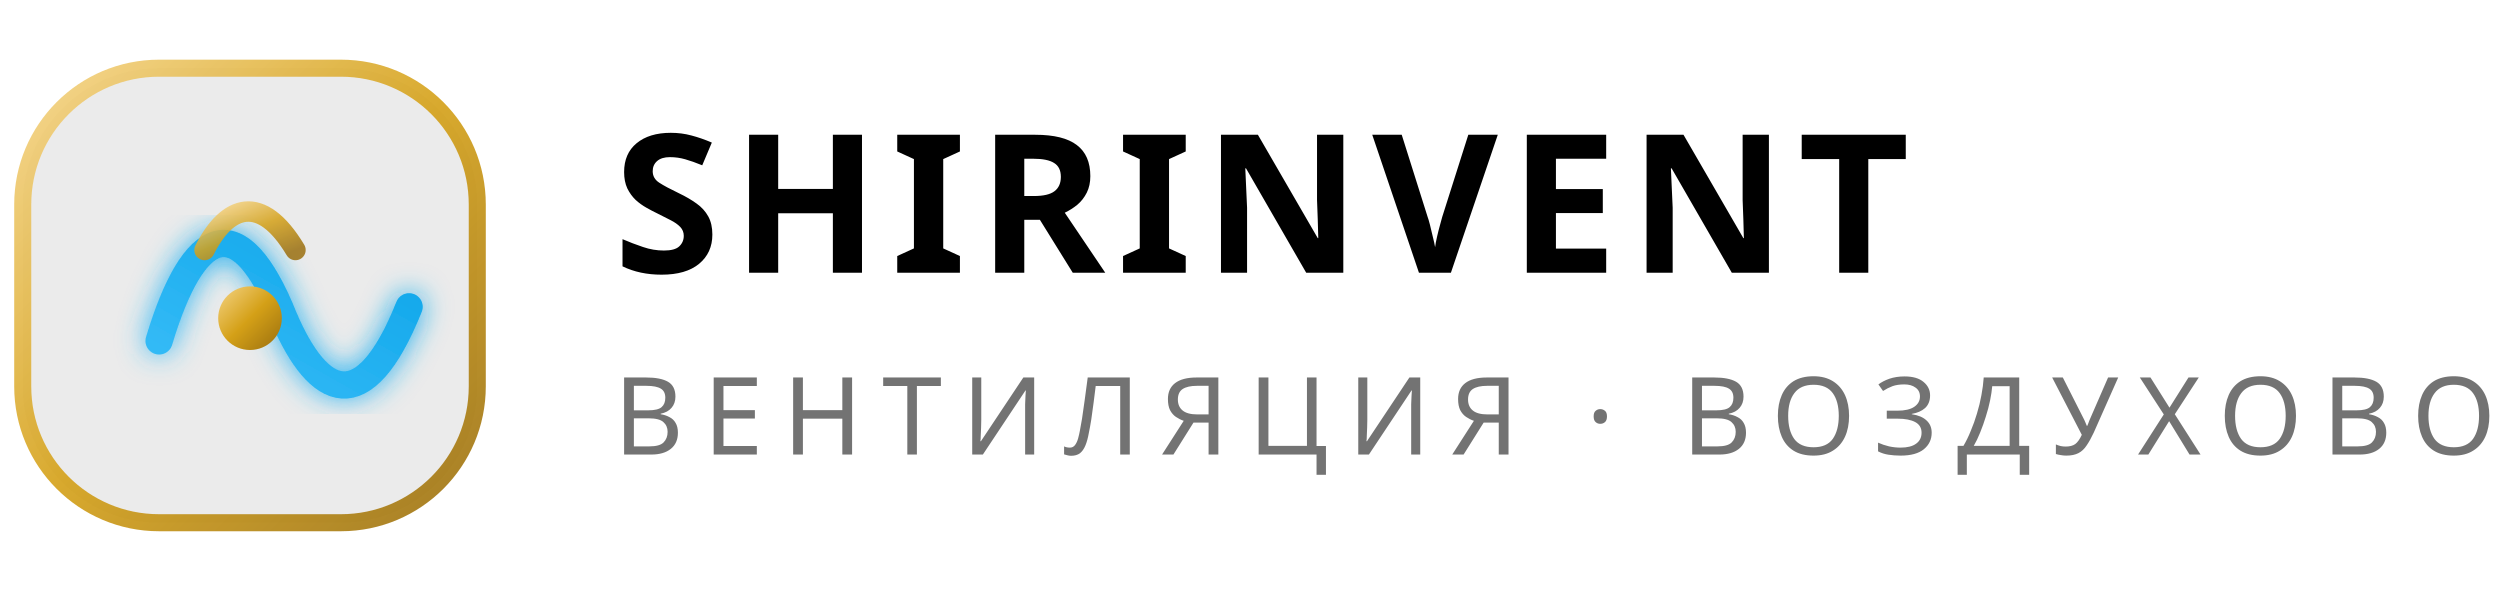
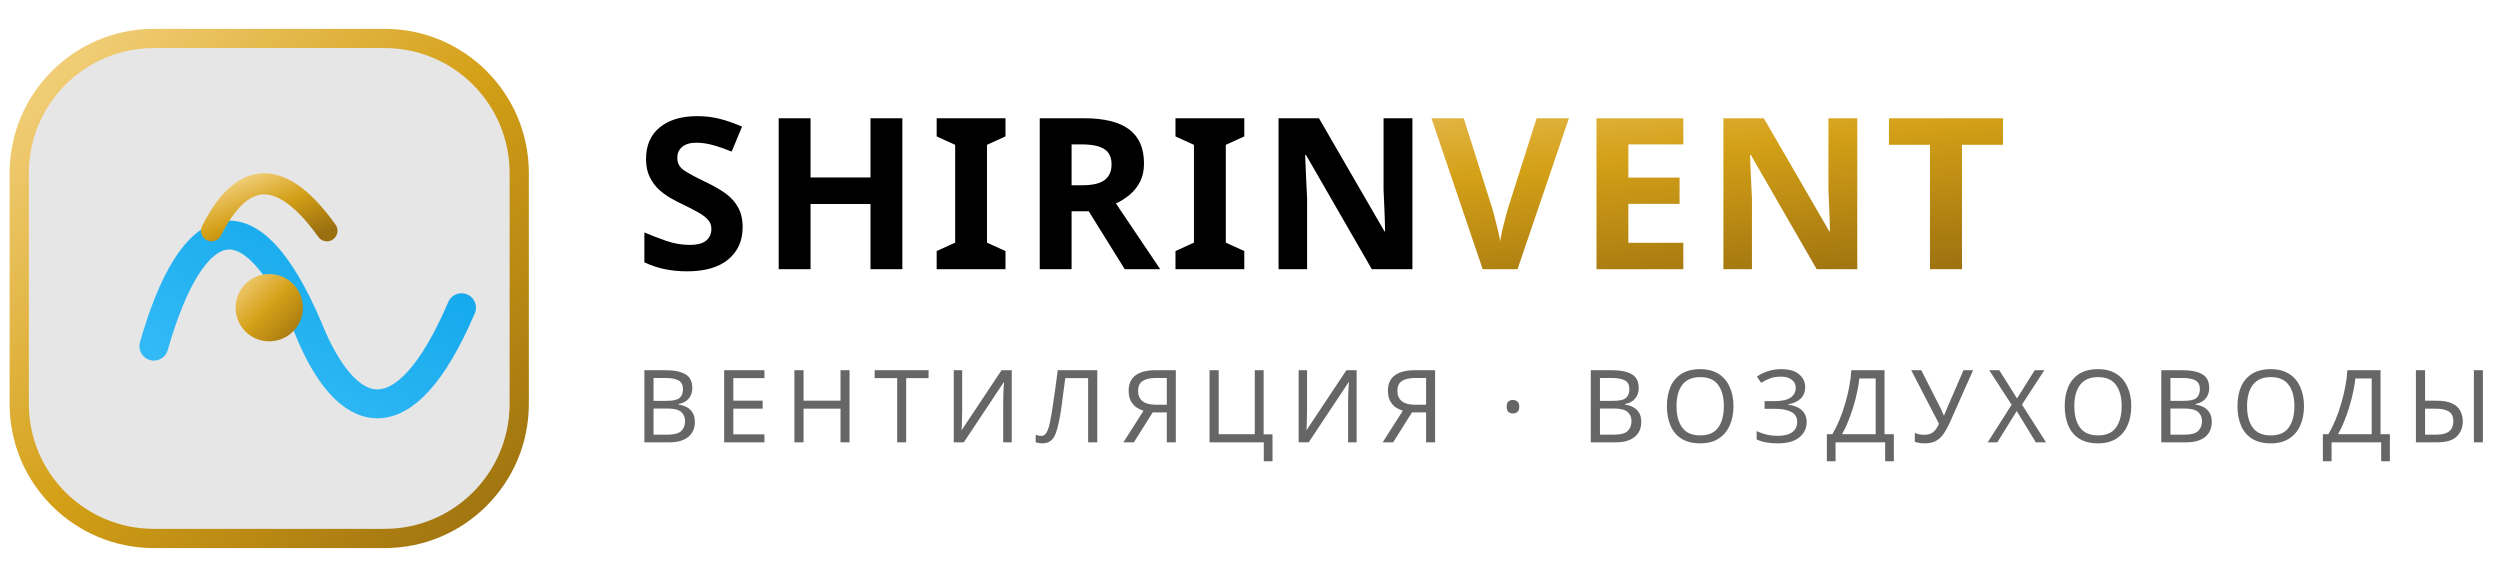
- <svg xmlns="http://www.w3.org/2000/svg" viewBox="0 0 220 52" fill="none" role="img" aria-label="Shirinvent">
+ <svg xmlns="http://www.w3.org/2000/svg" viewBox="0 0 260 60" fill="none" role="img" aria-label="Shirinvent">
  <defs>
    <linearGradient id="gold" x1="0" y1="0" x2="1" y2="1">
      <stop offset="0%" stop-color="#f5d485" />
      <stop offset="50%" stop-color="#d4a017" />
      <stop offset="100%" stop-color="#9a6f0f" />
    </linearGradient>
    <linearGradient id="air" x1="0" y1="1" x2="1" y2="0">
      <stop offset="0%" stop-color="#38bdf8" />
      <stop offset="100%" stop-color="#0ea5e9" />
    </linearGradient>
-     <filter id="glow" x="-20%" y="-20%" width="140%" height="140%">
-       <feGaussianBlur stdDeviation="1.2" result="b" />
-       <feMerge>
-         <feMergeNode in="b" />
-         <feMergeNode in="SourceGraphic" />
-       </feMerge>
-     </filter>
  </defs>
-   <rect x="2" y="6" width="40" height="40" rx="12" fill="currentColor" opacity="0.08" />
-   <rect x="2" y="6" width="40" height="40" rx="12" stroke="url(#gold)" stroke-width="1.5" opacity="0.9" />
-   <path d="M14 30c3-10 7-12 11-2 3 7 7 9 11-1" stroke="url(#air)" stroke-width="2.4" stroke-linecap="round" filter="url(#glow)" />
-   <path d="M18 22c2-4 5-5 8 0" stroke="url(#gold)" stroke-width="1.8" stroke-linecap="round" opacity="0.85" />
-   <circle cx="22" cy="28" r="2.8" fill="url(#gold)" />
-   <text x="54" y="24" font-family="Syne, system-ui, sans-serif" font-size="17" font-weight="800" fill="currentColor" letter-spacing="0.06em">SHIRINVENT</text>
-   <text x="54" y="40" font-family="DM Sans, system-ui, sans-serif" font-size="9.5" font-weight="500" fill="currentColor" opacity="0.55" letter-spacing="0.18em">ВЕНТИЛЯЦИЯ · ВОЗДУХОВОДЫ</text>
+   <rect x="2" y="4" width="52" height="52" rx="14" fill="currentColor" opacity="0.1" />
+   <rect x="2" y="4" width="52" height="52" rx="14" stroke="url(#gold)" stroke-width="2" />
+   <path d="M16 36c4-14 10-16 16-2 4 10 10 12 16-2" stroke="url(#air)" stroke-width="3" stroke-linecap="round" />
+   <path d="M22 24c3-6 7-7 12 0" stroke="url(#gold)" stroke-width="2.2" stroke-linecap="round" />
+   <circle cx="28" cy="32" r="3.5" fill="url(#gold)" />
+   <text x="66" y="28" font-family="Syne, system-ui, sans-serif" font-size="22" font-weight="800" fill="currentColor" letter-spacing="0.04em">SHIRIN<tspan fill="url(#gold)">VENT</tspan>
+   </text>
+   <text x="66" y="46" font-family="DM Sans, system-ui, sans-serif" font-size="10.5" font-weight="500" fill="currentColor" opacity="0.6" letter-spacing="0.14em">ВЕНТИЛЯЦИЯ · ВОЗДУХОВОДЫ</text>
</svg>
